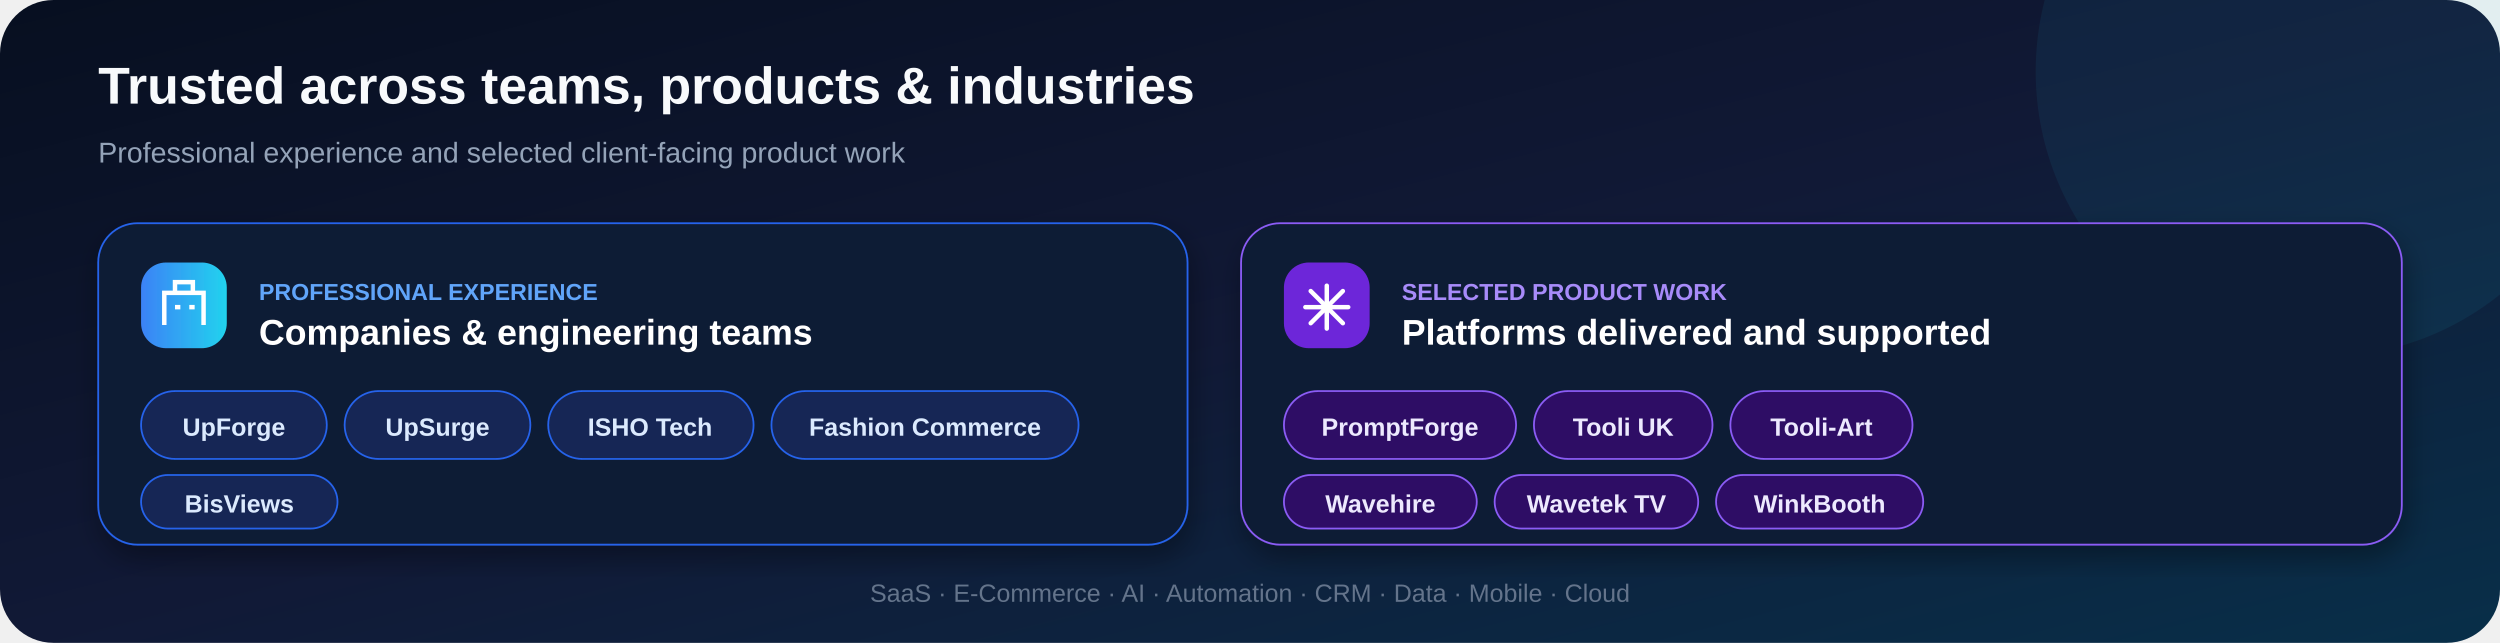
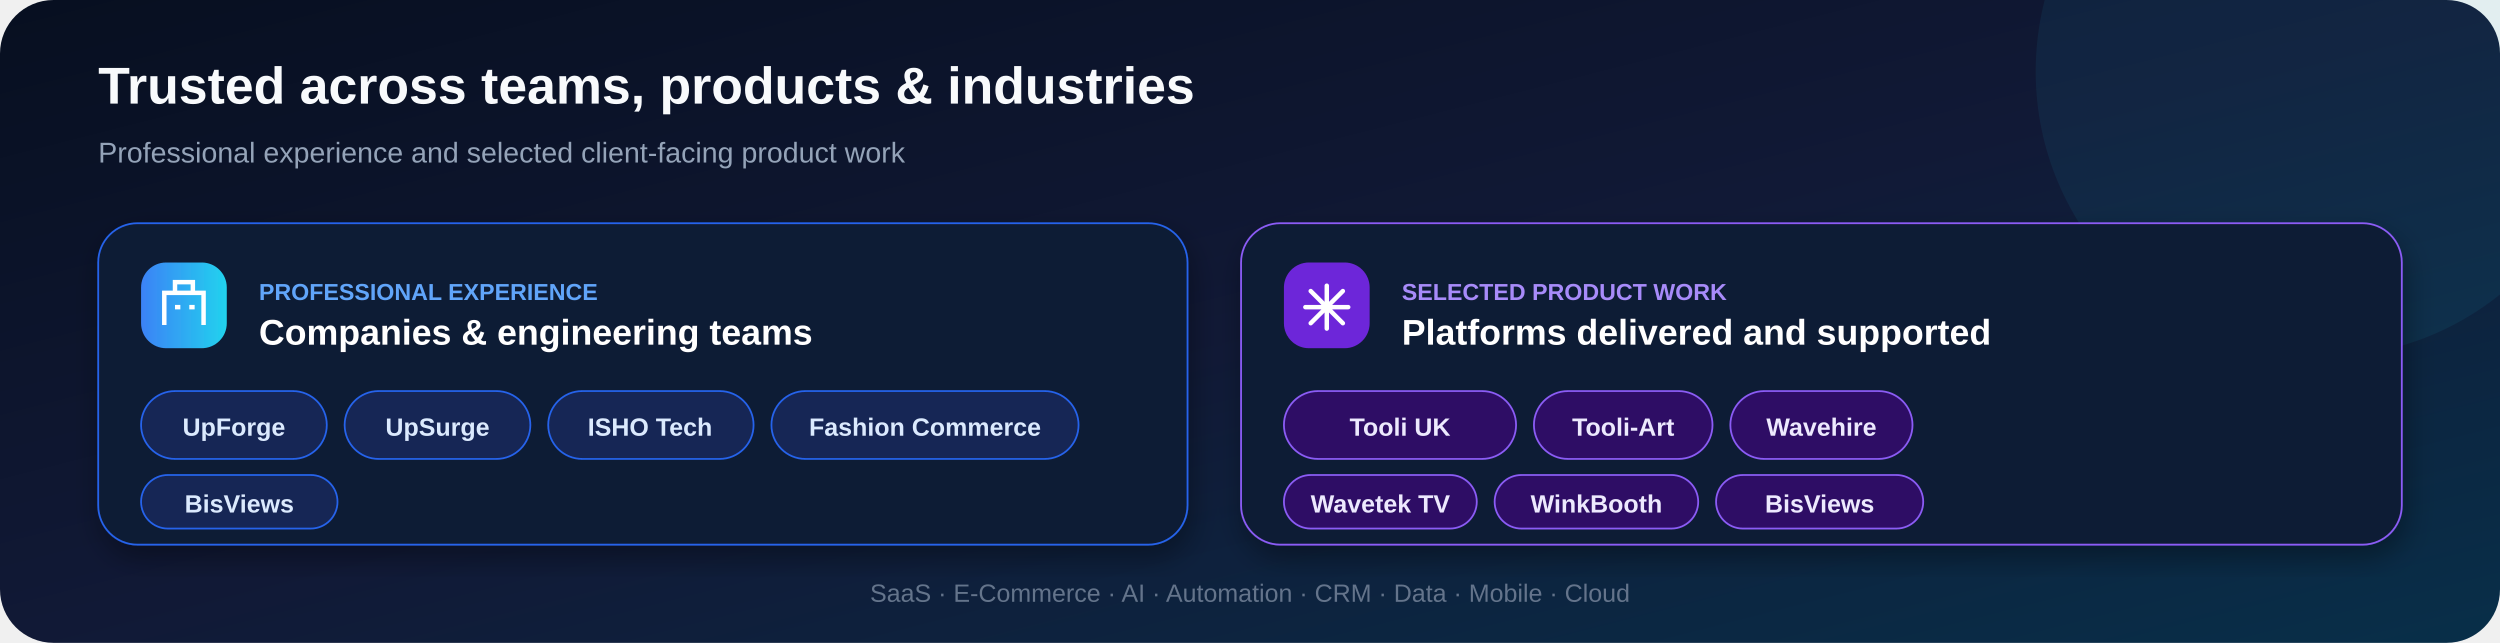
<svg xmlns="http://www.w3.org/2000/svg" width="1400" height="360" viewBox="0 0 1400 360" role="img" aria-labelledby="t d">
  <defs>
    <linearGradient id="bg" x2="1" y2="1">
      <stop stop-color="#070f20" />
      <stop offset=".5" stop-color="#111936" />
      <stop offset="1" stop-color="#082f49" />
    </linearGradient>
    <linearGradient id="g" x2="1">
      <stop stop-color="#3b82f6" />
      <stop offset="1" stop-color="#22d3ee" />
    </linearGradient>
    <filter id="s">
      <feDropShadow dy="7" stdDeviation="8" flood-opacity=".35" />
    </filter>
  </defs>
  <rect width="1400" height="360" rx="30" fill="url(#bg)" />
  <circle cx="1300" cy="40" r="160" fill="#22d3ee" opacity=".07" />
  <text x="55" y="58" fill="#f8fafc" font-family="Arial,sans-serif" font-size="29" font-weight="800">Trusted across teams, products &amp; industries</text>
  <text x="55" y="91" fill="#94a3b8" font-family="Arial,sans-serif" font-size="16">Professional experience and selected client-facing product work</text>
  <g font-family="Arial,sans-serif" filter="url(#s)">
    <g transform="translate(55 125)">
      <rect width="610" height="180" rx="22" fill="#101c34" stroke="#2563eb" />
      <rect x="24" y="22" width="48" height="48" rx="14" fill="url(#g)" />
      <path d="M37 57V39h22v18M43 39v-6h10v6M43 47h3M51 47h3" fill="none" stroke="white" stroke-width="2.5" />
      <text x="90" y="43" fill="#60a5fa" font-size="13" font-weight="700">PROFESSIONAL EXPERIENCE</text>
      <text x="90" y="68" fill="white" font-size="20" font-weight="700">Companies &amp; engineering teams</text>
      <g fill="#172554" stroke="#2563eb">
        <rect x="24" y="94" width="104" height="38" rx="19" />
        <rect x="138" y="94" width="104" height="38" rx="19" />
        <rect x="252" y="94" width="115" height="38" rx="19" />
        <rect x="377" y="94" width="172" height="38" rx="19" />
        <rect x="24" y="141" width="110" height="30" rx="15" />
      </g>
      <g fill="#dbeafe" font-size="14" font-weight="700" text-anchor="middle">
        <text x="76" y="119">UpForge</text>
        <text x="190" y="119">UpSurge</text>
        <text x="309" y="119">ISHO Tech</text>
        <text x="463" y="119">Fashion Commerce</text>
        <text x="79" y="162">BisViews</text>
      </g>
    </g>
    <g transform="translate(695 125)">
      <rect width="650" height="180" rx="22" fill="#101c34" stroke="#8b5cf6" />
      <rect x="24" y="22" width="48" height="48" rx="14" fill="#6d28d9" />
      <path d="M36 47h24M48 35v24M39 38l18 18M57 38L39 56" stroke="white" stroke-width="2.5" stroke-linecap="round" />
      <text x="90" y="43" fill="#a78bfa" font-size="13" font-weight="700">SELECTED PRODUCT WORK</text>
      <text x="90" y="68" fill="white" font-size="20" font-weight="700">Platforms delivered and supported</text>
      <g fill="#2e1065" stroke="#8b5cf6">
        <rect x="24" y="94" width="130" height="38" rx="19" />
        <rect x="164" y="94" width="100" height="38" rx="19" />
        <rect x="274" y="94" width="102" height="38" rx="19" />
        <rect x="24" y="141" width="108" height="30" rx="15" />
        <rect x="142" y="141" width="114" height="30" rx="15" />
        <rect x="266" y="141" width="116" height="30" rx="15" />
      </g>
      <g fill="#ede9fe" font-size="14" font-weight="700" text-anchor="middle">
-         <text x="89" y="119">PromptForge</text>
-         <text x="214" y="119">Tooli UK</text>
-         <text x="325" y="119">Tooli-Art</text>
-         <text x="78" y="162">Wavehire</text>
-         <text x="199" y="162">Wavetek TV</text>
-         <text x="324" y="162">WinkBooth</text>
+         <text x="89" y="119">Tooli UK</text>
+         <text x="214" y="119">Tooli-Art</text>
+         <text x="325" y="119">Wavehire</text>
+         <text x="78" y="162">Wavetek TV</text>
+         <text x="199" y="162">WinkBooth</text>
+         <text x="324" y="162">BisViews</text>
      </g>
    </g>
  </g>
  <text x="700" y="337" text-anchor="middle" fill="#64748b" font-family="Arial,sans-serif" font-size="14">SaaS · E-Commerce · AI · Automation · CRM · Data · Mobile · Cloud</text>
</svg>
